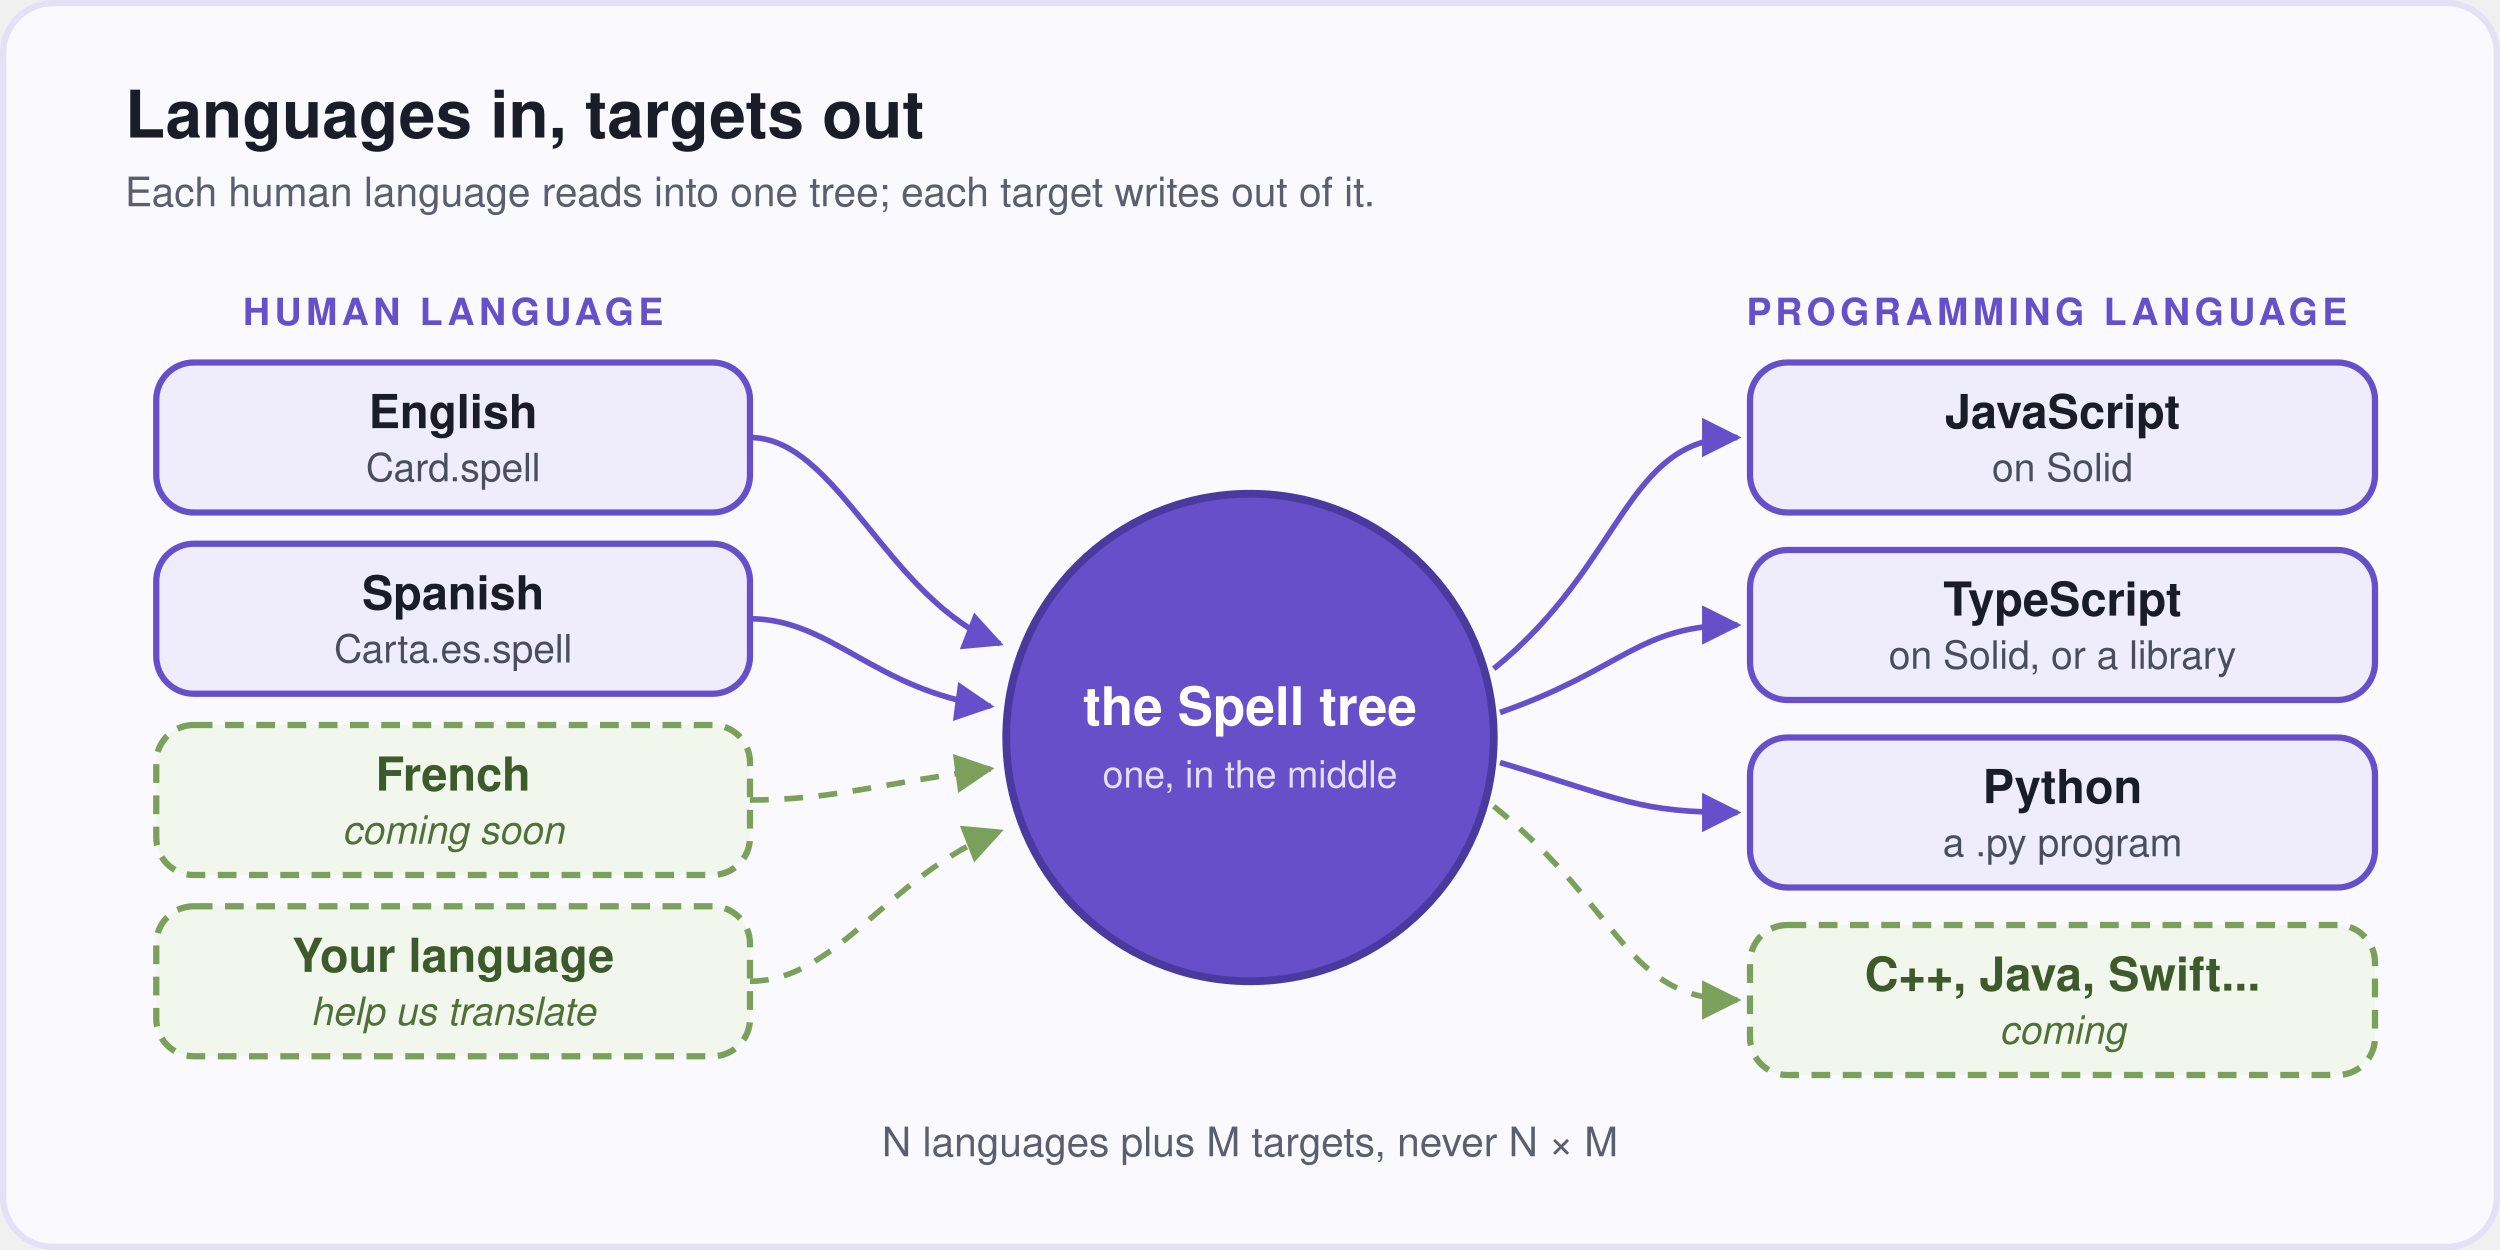
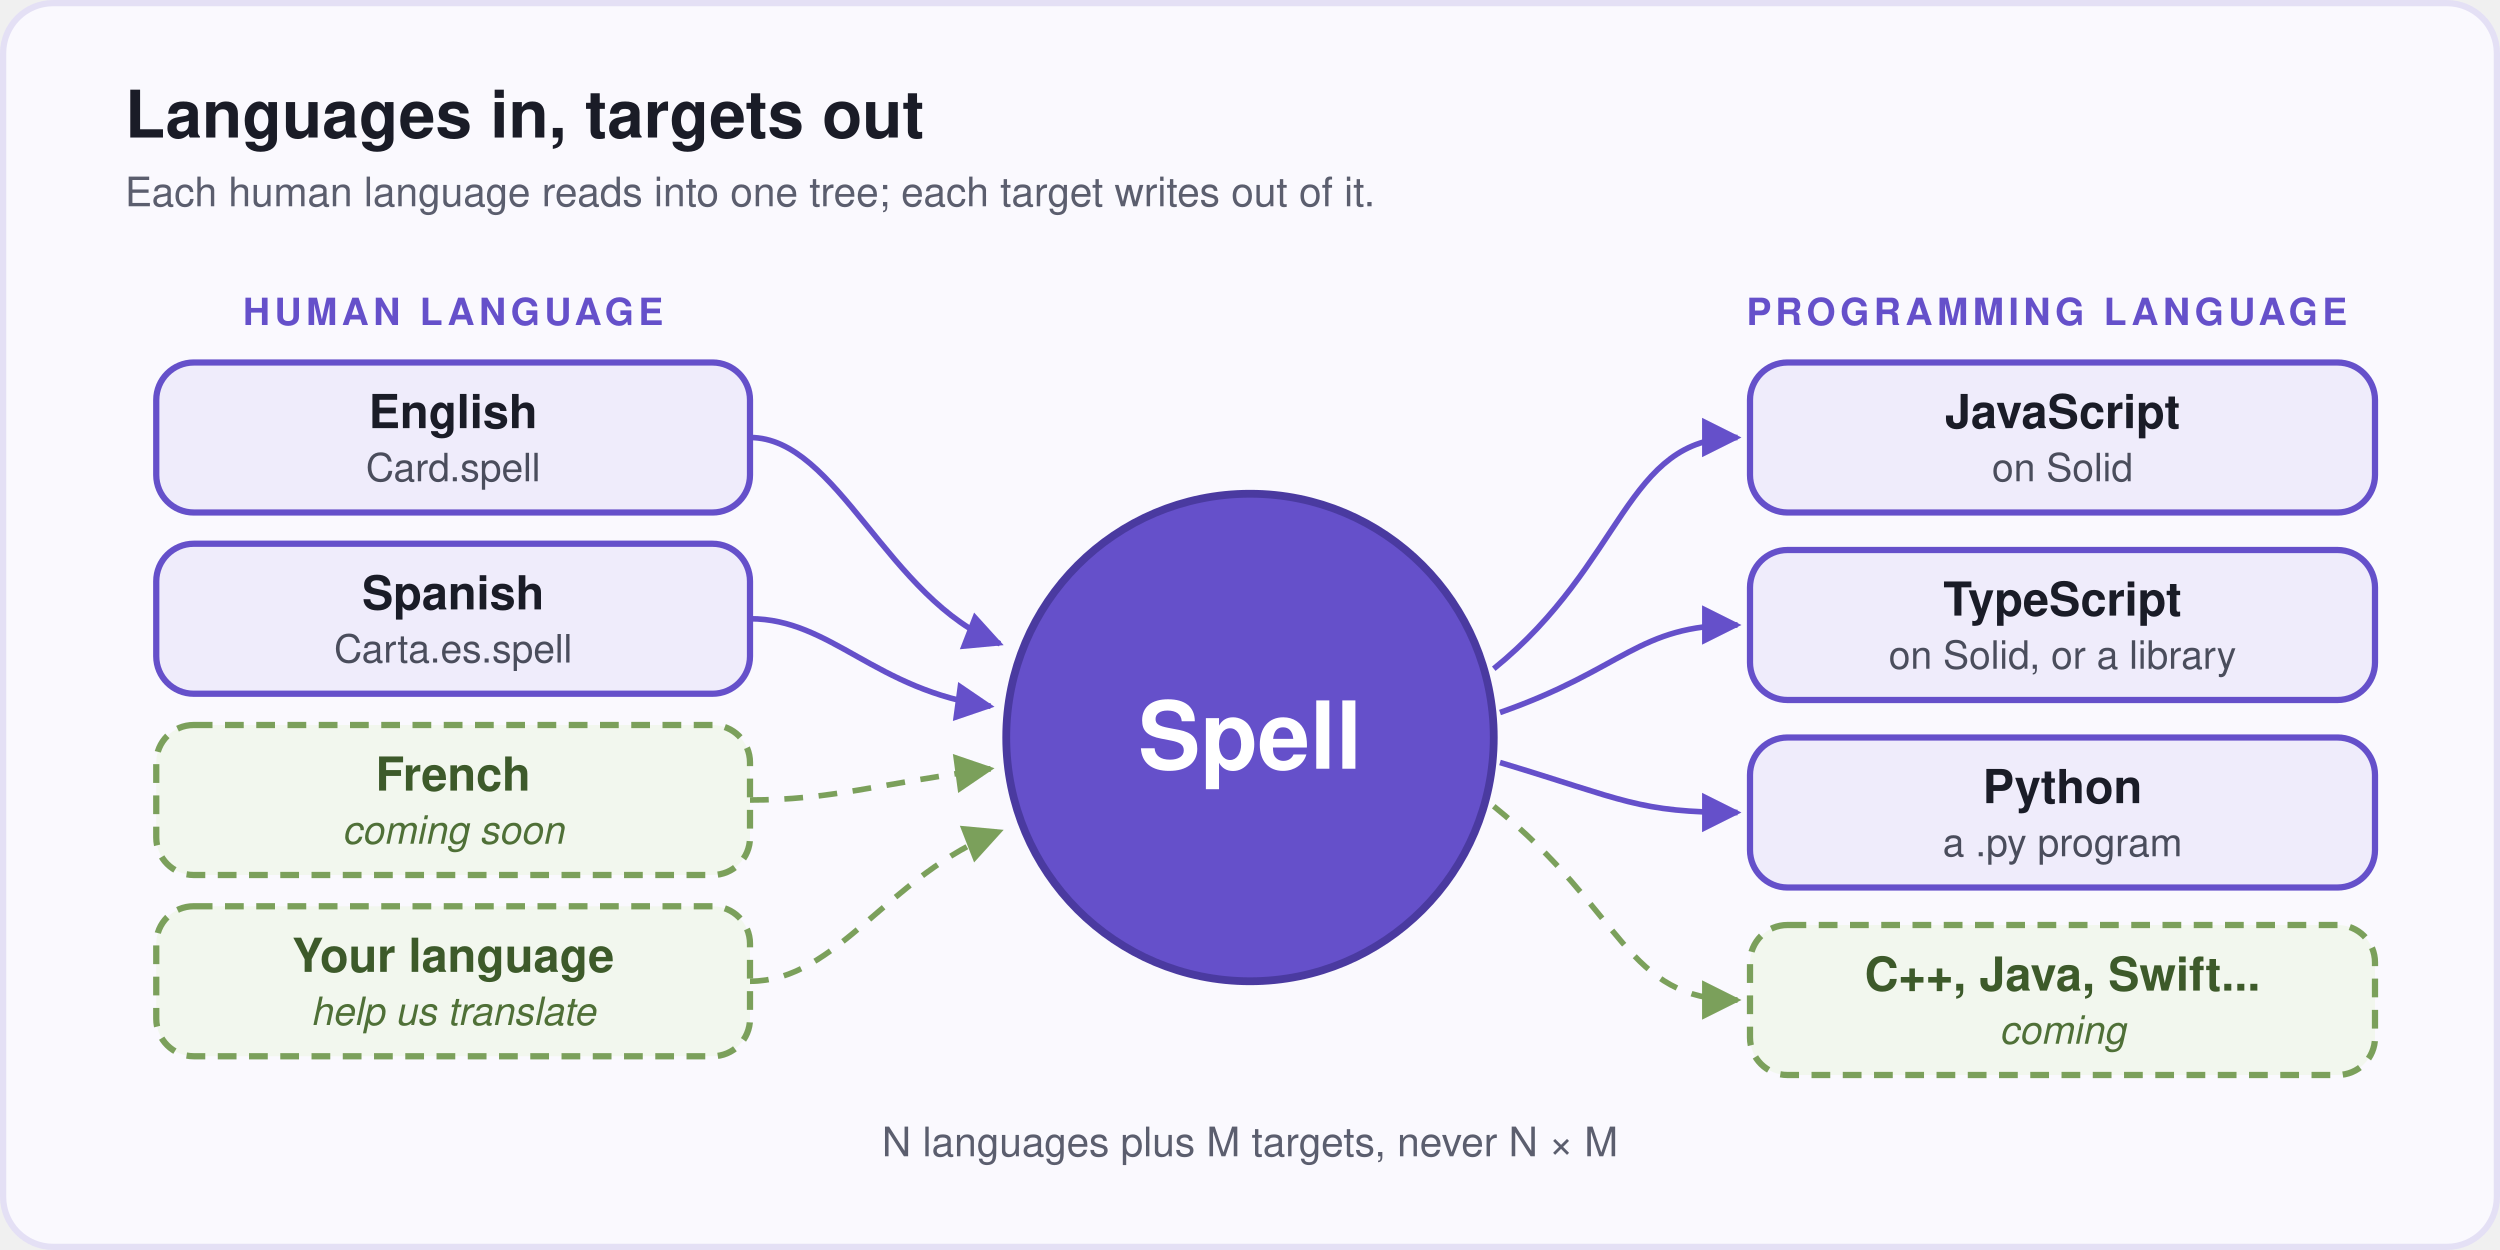
<svg xmlns="http://www.w3.org/2000/svg" viewBox="0 0 800 400" width="800" height="400" role="img" aria-labelledby="title desc">
  <defs>
    <marker id="arrow" viewBox="0 0 10 10" refX="9" refY="5" markerWidth="7" markerHeight="7" orient="auto-start-reverse">
      <path d="M0,0 L10,5 L0,10 z" fill="#6550CA" />
    </marker>
    <marker id="arrow-later" viewBox="0 0 10 10" refX="9" refY="5" markerWidth="7" markerHeight="7" orient="auto-start-reverse">
      <path d="M0,0 L10,5 L0,10 z" fill="#7BA05B" />
    </marker>
  </defs>
  <style>
    text { font-family: -apple-system, BlinkMacSystemFont, "Segoe UI", Helvetica, Arial, sans-serif; fill: #1A1C27; }
    .title { font-size: 21px; font-weight: 700; }
    .sub { font-size: 13px; fill: #5B5E6E; }
    .head { font-size: 12px; font-weight: 700; letter-spacing: 0.12em; fill: #6550CA; text-anchor: middle; }
    .name { font-size: 15px; font-weight: 700; text-anchor: middle; }
    .what { font-size: 12.5px; fill: #4A4D5C; text-anchor: middle; }
    .soon { font-size: 15px; font-weight: 700; text-anchor: middle; fill: #3D5A2A; }
    .soonwhat { font-size: 12.5px; fill: #4F7037; text-anchor: middle; font-style: italic; }
-     .tree { font-size: 17px; font-weight: 700; text-anchor: middle; fill: #FFFFFF; }
-     .treesub { font-size: 12px; text-anchor: middle; fill: #E4DFFA; }
+     .tree { font-size: 30px; font-weight: 700; text-anchor: middle; fill: #FFFFFF; }
    .box { fill: #EFECFB; stroke: #6550CA; stroke-width: 2; }
    .coming { fill: #F2F7EE; stroke: #7BA05B; stroke-width: 2; stroke-dasharray: 6 4; }
    .edge { fill: none; stroke: #6550CA; stroke-width: 1.8; }
    .later { fill: none; stroke: #7BA05B; stroke-width: 1.8; stroke-dasharray: 6 5; }
  </style>
  <rect x="1" y="1" width="798" height="398" rx="16" fill="#FAF9FE" stroke="#E4E0F5" stroke-width="2" />
  <text class="title" x="40" y="44">Languages in, targets out</text>
  <text class="sub" x="40" y="66">Each human language reads into one tree;  each target writes out of it.</text>
  <text class="head" x="145" y="104">HUMAN LANGUAGE</text>
  <text class="head" x="655" y="104">PROGRAMMING LANGUAGE</text>
  <path class="edge" d="M240,140 C268,140 284,192 320,206" marker-end="url(#arrow)" />
  <path class="edge" d="M240,198 C266,198 280,221 317,226" marker-end="url(#arrow)" />
  <path class="later" d="M240,256 C266,256 280,251 317,246" marker-end="url(#arrow-later)" />
  <path class="later" d="M240,314 C268,314 284,280 320,266" marker-end="url(#arrow-later)" />
  <path class="edge" d="M478,214 C520,180 520,140 556,140" marker-end="url(#arrow)" />
  <path class="edge" d="M480,228 C520,214 524,200 556,200" marker-end="url(#arrow)" />
  <path class="edge" d="M480,244 C520,256 524,260 556,260" marker-end="url(#arrow)" />
  <path class="later" d="M478,258 C520,292 520,320 556,320" marker-end="url(#arrow-later)" />
  <rect class="box" x="50" y="116" width="190" height="48" rx="12" />
  <text class="name" x="145" y="137">English</text>
  <text class="what" x="145" y="154">Card.spell</text>
  <rect class="box" x="50" y="174" width="190" height="48" rx="12" />
  <text class="name" x="145" y="195">Spanish</text>
  <text class="what" x="145" y="212">Carta.es.spell</text>
  <rect class="coming" x="50" y="232" width="190" height="48" rx="12" />
  <text class="soon" x="145" y="253">French</text>
  <text class="soonwhat" x="145" y="270">coming soon</text>
  <rect class="coming" x="50" y="290" width="190" height="48" rx="12" />
  <text class="soon" x="145" y="311">Your language</text>
  <text class="soonwhat" x="145" y="328">help us translate</text>
  <circle cx="400" cy="236" r="78" fill="#6550CA" stroke="#4A3AA0" stroke-width="2.5" />
-   <text class="tree" x="400" y="232">the Spell tree</text>
-   <text class="treesub" x="400" y="252">one, in the middle</text>
+   <text class="tree" x="400" y="246">Spell</text>
  <rect class="box" x="560" y="116" width="200" height="48" rx="12" />
  <text class="name" x="660" y="137">JavaScript</text>
  <text class="what" x="660" y="154">on Solid</text>
  <rect class="box" x="560" y="176" width="200" height="48" rx="12" />
  <text class="name" x="660" y="197">TypeScript</text>
  <text class="what" x="660" y="214">on Solid, or a library</text>
  <rect class="box" x="560" y="236" width="200" height="48" rx="12" />
  <text class="name" x="660" y="257">Python</text>
  <text class="what" x="660" y="274">a .py program</text>
  <rect class="coming" x="560" y="296" width="200" height="48" rx="12" />
  <text class="soon" x="660" y="317">C++, Java, Swift...</text>
  <text class="soonwhat" x="660" y="334">coming</text>
  <text class="sub" x="400" y="370" style="text-anchor:middle">N languages plus M targets, never N × M</text>
</svg>
